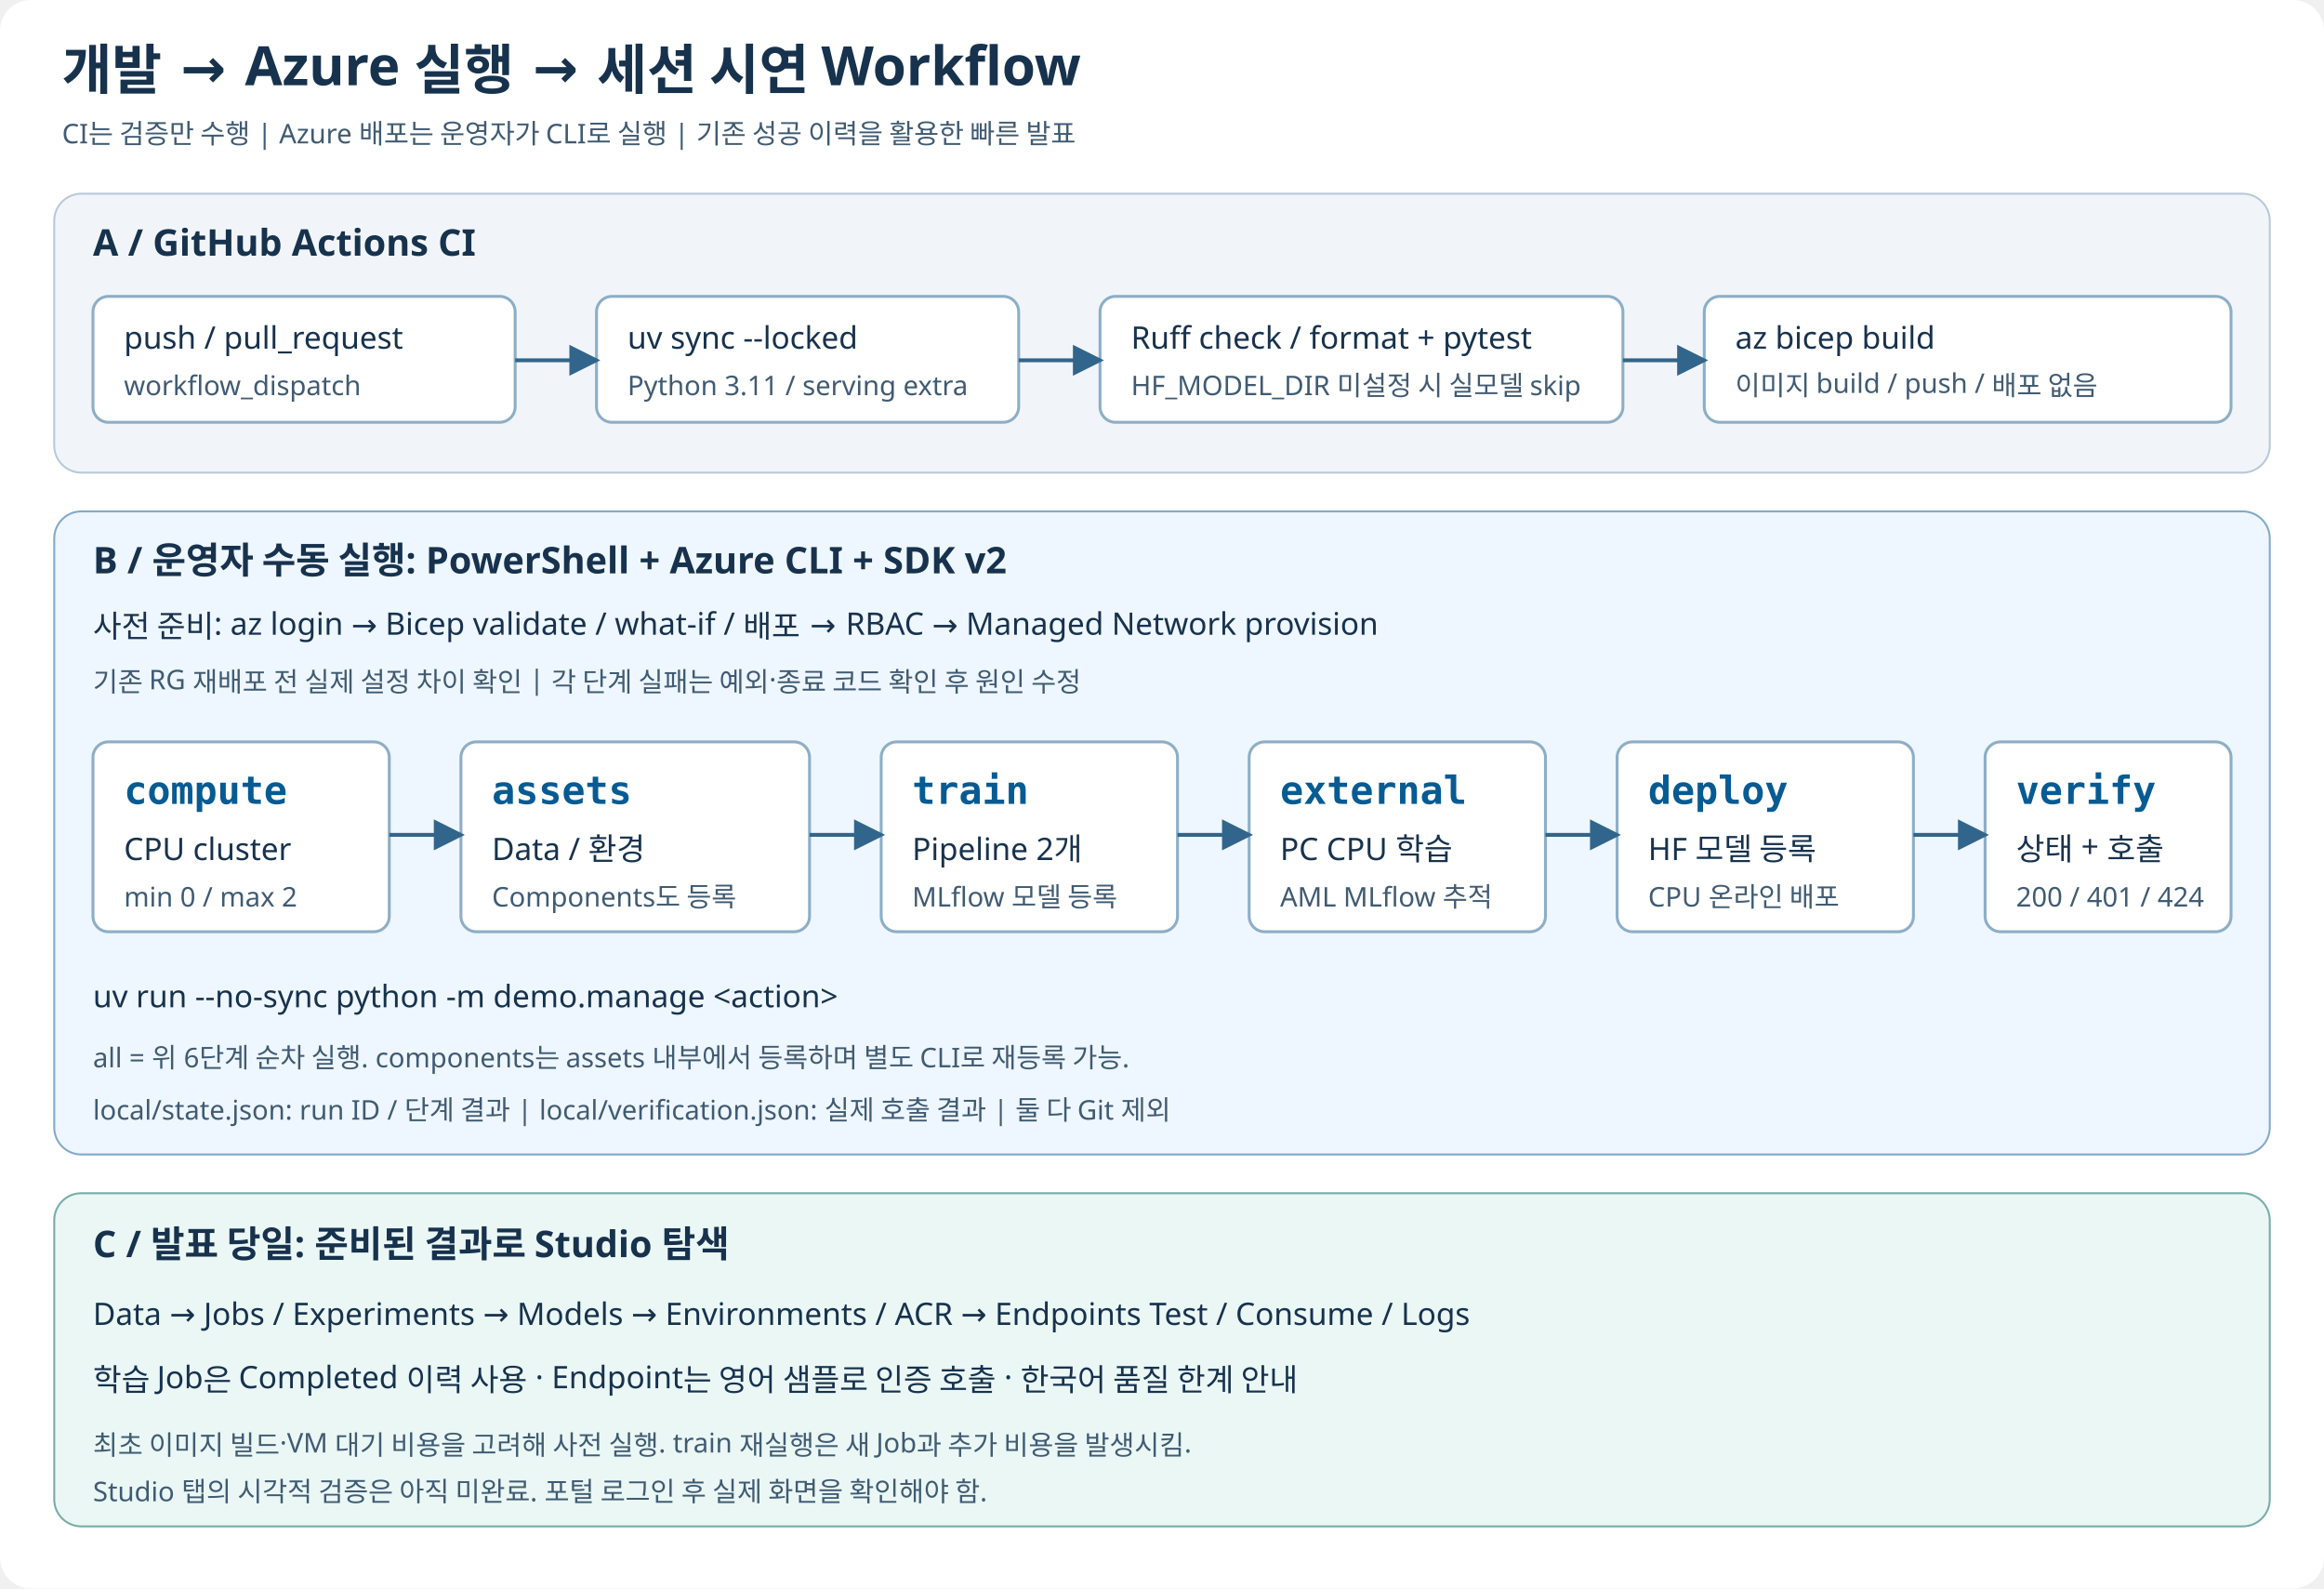
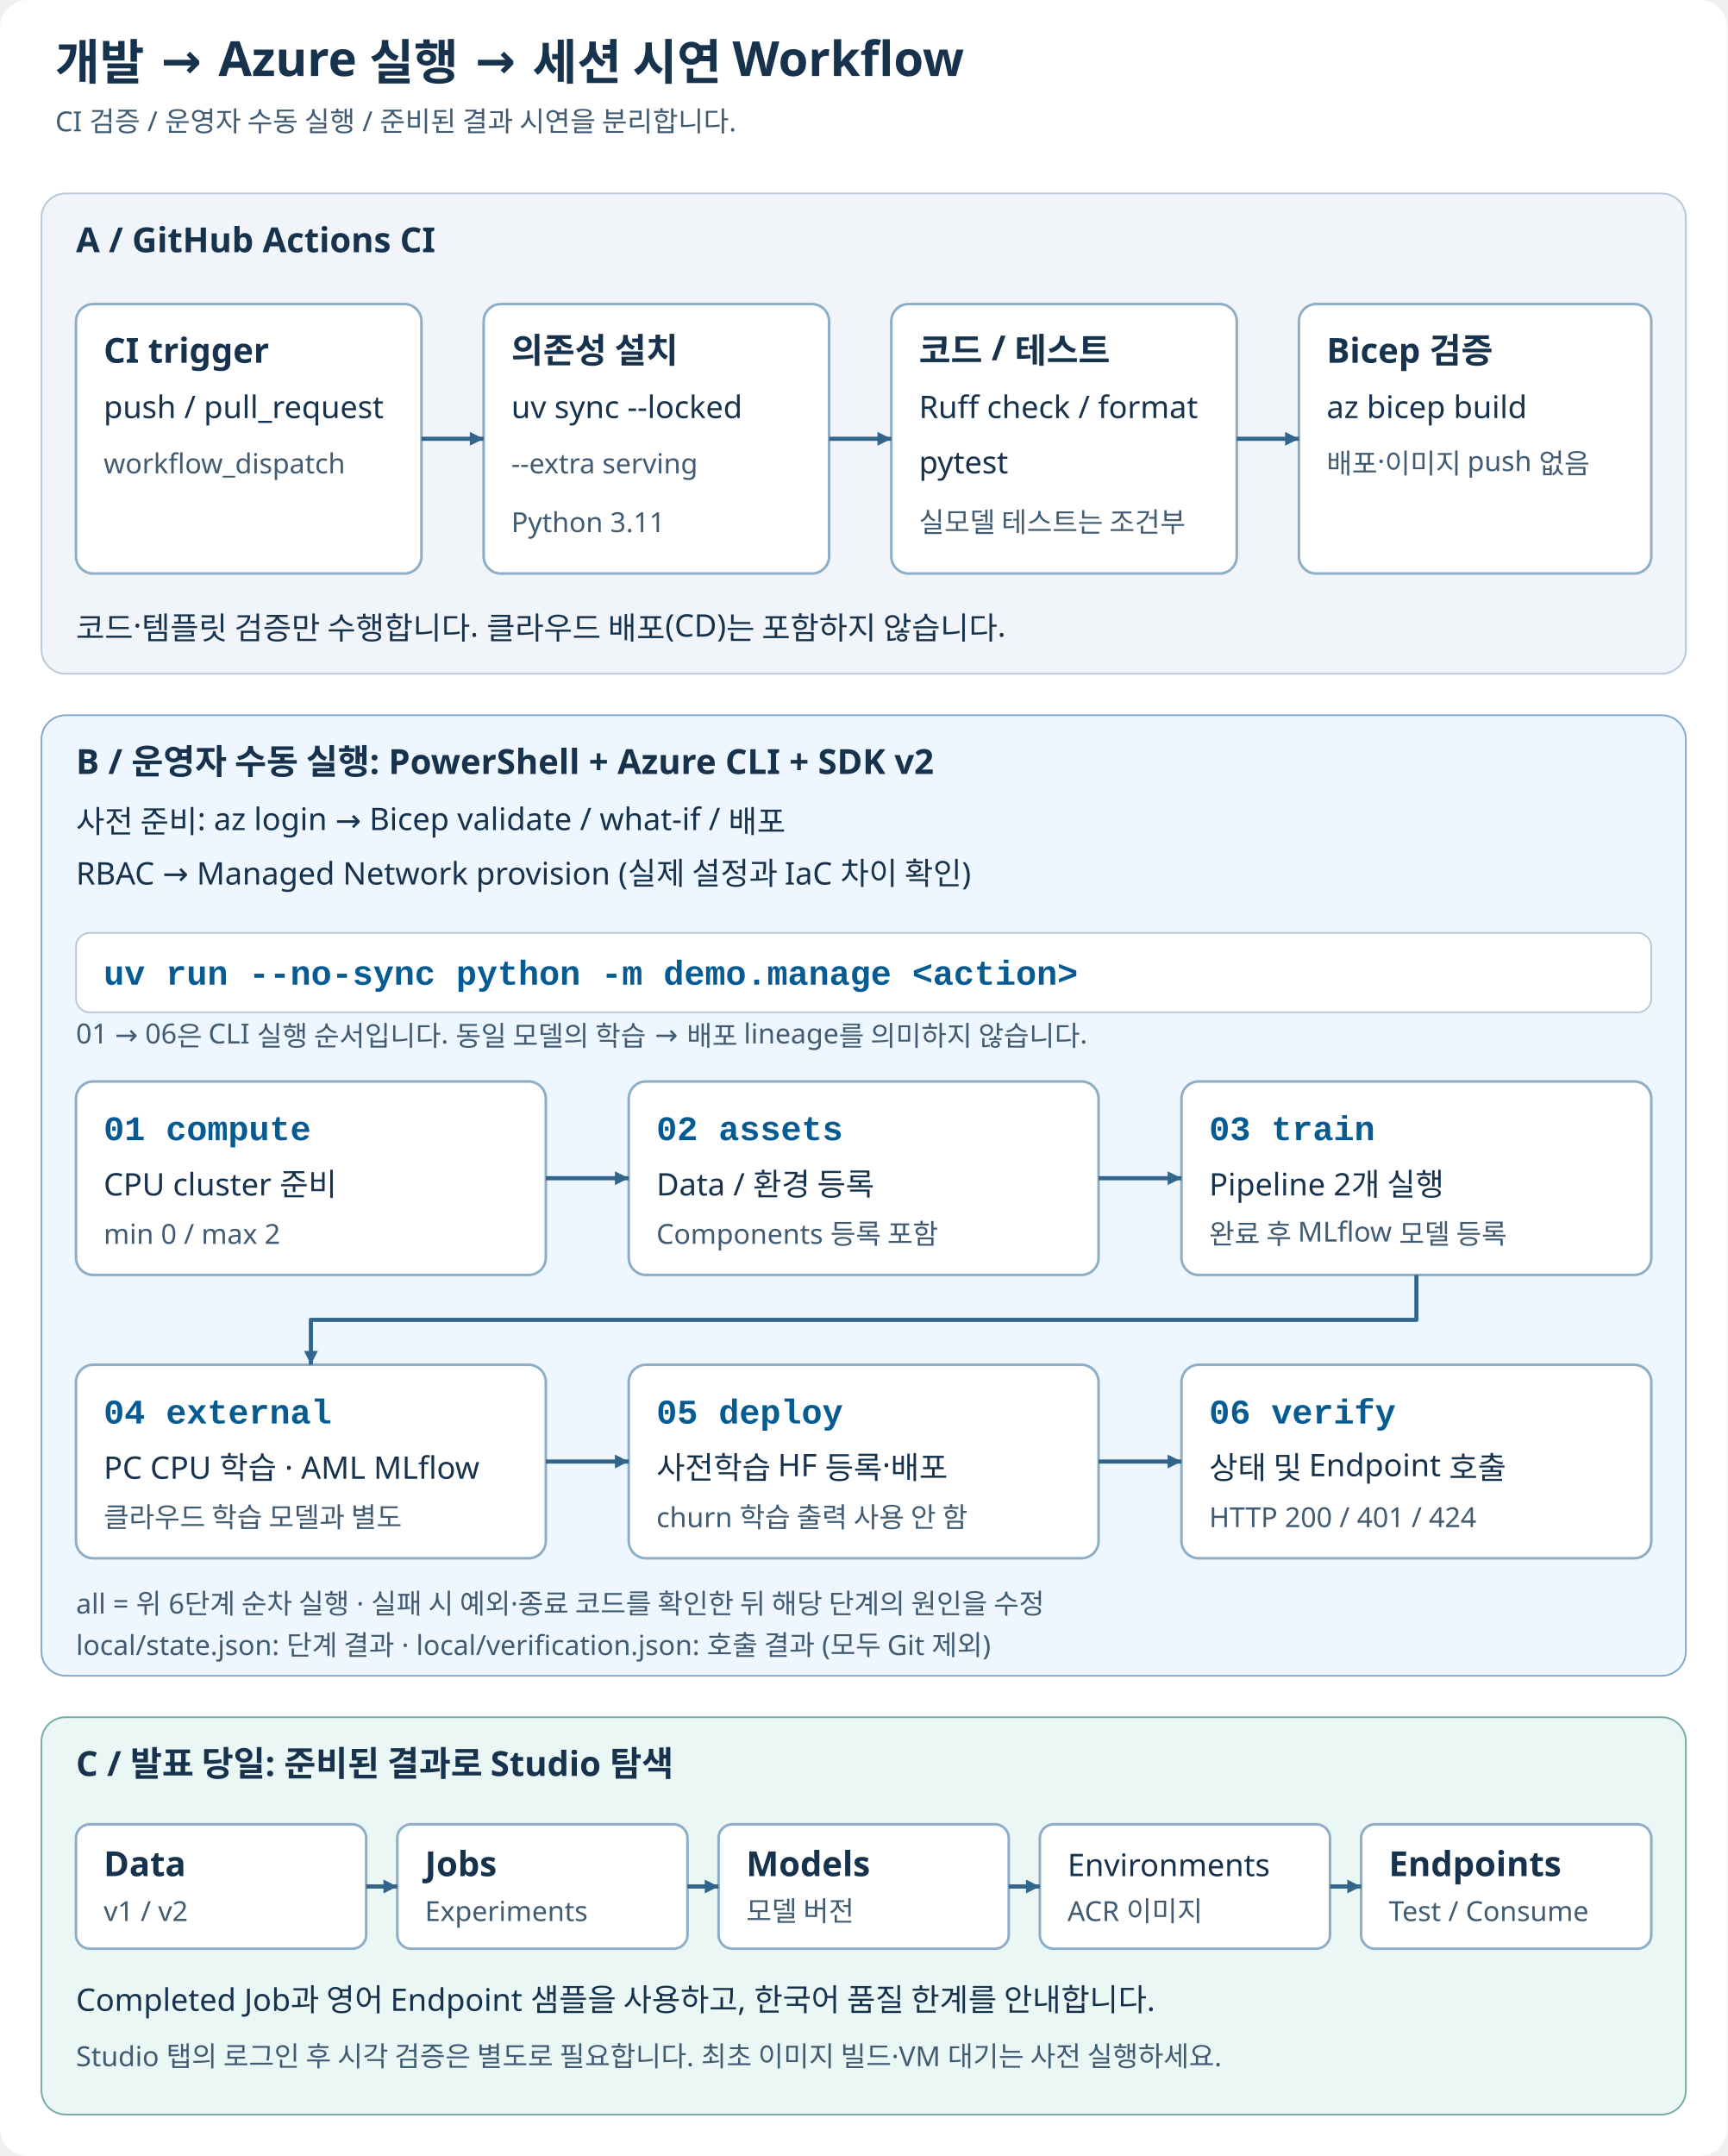
- <svg xmlns="http://www.w3.org/2000/svg" width="1200" height="820" viewBox="0 0 1200 820" role="img" aria-labelledby="title desc">
+ <svg xmlns="http://www.w3.org/2000/svg" width="1000" height="1248" viewBox="0 0 1000 1248" style="max-width:100%;height:auto" role="img" aria-labelledby="title desc">
  <defs>
-     <marker id="arrow" markerWidth="8" markerHeight="8" refX="7" refY="4" orient="auto">
-       <path d="M0 0 8 4 0 8Z" fill="#32658b" />
+     <marker id="arrow" markerUnits="userSpaceOnUse" markerWidth="10" markerHeight="10" refX="9" refY="5" orient="auto">
+       <path d="M1 1 9 5 1 9Z" fill="#32658b" />
    </marker>
    <style>
-       text{font-family:"Segoe UI","Malgun Gothic",sans-serif;fill:#17324d;font-size:16px}
-       .title{font-size:28px;font-weight:700}.heading{font-size:19px;font-weight:700}.small{font-size:14px;fill:#405b72}
-       .box{fill:#fff;stroke:#8daec6;stroke-width:1.5}.edge{fill:none;stroke:#32658b;stroke-width:2;marker-end:url(#arrow)}
-       .command{font-family:Consolas,monospace;font-size:20px;font-weight:700;fill:#075b93}
+       text{font-family:"Segoe UI","Malgun Gothic","Noto Sans KR",sans-serif;fill:#17324d;font-size:18px}
+       .title{font-size:28px;font-weight:700}.heading{font-size:20px;font-weight:700}.small{font-size:16px;fill:#405b72}
+       .box{fill:#fff;stroke:#8daec6;stroke-width:1.5}
+       .edge{fill:none;stroke:#32658b;stroke-width:2.4;stroke-linejoin:round;marker-end:url(#arrow)}
+       .command{font-family:Consolas,"Courier New",monospace;font-size:20px;font-weight:700;fill:#075b93}
    </style>
  </defs>
-   <rect width="1200" height="820" rx="16" fill="#fff" />
+   <rect width="1000" height="1248" rx="16" fill="#fff" />
  <text x="32" y="46" class="title">개발 → Azure 실행 → 세션 시연 Workflow</text>
-   <text x="32" y="74" class="small">CI는 검증만 수행 | Azure 배포는 운영자가 CLI로 실행 | 기존 성공 이력을 활용한 빠른 발표</text>
-   <rect x="28" y="100" width="1144" height="144" rx="14" fill="#f1f5fa" stroke="#b8c9da" />
-   <text x="48" y="132" class="heading">A / GitHub Actions CI</text>
-   <rect x="48" y="153" width="218" height="65" rx="8" class="box" />
-   <text x="64" y="180">push / pull_request</text>
-   <text x="64" y="204" class="small">workflow_dispatch</text>
-   <rect x="308" y="153" width="218" height="65" rx="8" class="box" />
-   <text x="324" y="180">uv sync --locked</text>
-   <text x="324" y="204" class="small">Python 3.11 / serving extra</text>
-   <rect x="568" y="153" width="270" height="65" rx="8" class="box" />
-   <text x="584" y="180">Ruff check / format + pytest</text>
-   <text x="584" y="204" class="small">HF_MODEL_DIR 미설정 시 실모델 skip</text>
-   <rect x="880" y="153" width="272" height="65" rx="8" class="box" />
-   <text x="896" y="180">az bicep build</text>
-   <text x="896" y="204" class="small">이미지 build / push / 배포 없음</text>
-   <path d="M266 186H308" class="edge" />
-   <path d="M526 186H568" class="edge" />
-   <path d="M838 186H880" class="edge" />
-   <rect x="28" y="264" width="1144" height="332" rx="14" fill="#eef6ff" stroke="#83a9ca" />
-   <text x="48" y="296" class="heading">B / 운영자 수동 실행: PowerShell + Azure CLI + SDK v2</text>
-   <text x="48" y="329">사전 준비: az login → Bicep validate / what-if / 배포 → RBAC → Managed Network provision</text>
-   <text x="48" y="357" class="small">기존 RG 재배포 전 실제 설정 차이 확인 | 각 단계 실패는 예외·종료 코드 확인 후 원인 수정</text>
-   <rect x="48" y="383" width="153" height="98" rx="8" class="box" />
-   <text x="64" y="415" class="command">compute</text>
-   <text x="64" y="444">CPU cluster</text>
-   <text x="64" y="468" class="small">min 0 / max 2</text>
-   <rect x="238" y="383" width="180" height="98" rx="8" class="box" />
-   <text x="254" y="415" class="command">assets</text>
-   <text x="254" y="444">Data / 환경</text>
-   <text x="254" y="468" class="small">Components도 등록</text>
-   <rect x="455" y="383" width="153" height="98" rx="8" class="box" />
-   <text x="471" y="415" class="command">train</text>
-   <text x="471" y="444">Pipeline 2개</text>
-   <text x="471" y="468" class="small">MLflow 모델 등록</text>
-   <rect x="645" y="383" width="153" height="98" rx="8" class="box" />
-   <text x="661" y="415" class="command">external</text>
-   <text x="661" y="444">PC CPU 학습</text>
-   <text x="661" y="468" class="small">AML MLflow 추적</text>
-   <rect x="835" y="383" width="153" height="98" rx="8" class="box" />
-   <text x="851" y="415" class="command">deploy</text>
-   <text x="851" y="444">HF 모델 등록</text>
-   <text x="851" y="468" class="small">CPU 온라인 배포</text>
-   <rect x="1025" y="383" width="127" height="98" rx="8" class="box" />
-   <text x="1041" y="415" class="command">verify</text>
-   <text x="1041" y="444">상태 + 호출</text>
-   <text x="1041" y="468" class="small">200 / 401 / 424</text>
-   <path d="M201 431H238" class="edge" />
-   <path d="M418 431H455" class="edge" />
-   <path d="M608 431H645" class="edge" />
-   <path d="M798 431H835" class="edge" />
-   <path d="M988 431H1025" class="edge" />
-   <text x="48" y="520">uv run --no-sync python -m demo.manage &lt;action&gt;</text>
-   <text x="48" y="551" class="small">all = 위 6단계 순차 실행. components는 assets 내부에서 등록하며 별도 CLI로 재등록 가능.</text>
-   <text x="48" y="578" class="small">local/state.json: run ID / 단계 결과 | local/verification.json: 실제 호출 결과 | 둘 다 Git 제외</text>
-   <rect x="28" y="616" width="1144" height="172" rx="14" fill="#eaf7f5" stroke="#76ada7" />
-   <text x="48" y="649" class="heading">C / 발표 당일: 준비된 결과로 Studio 탐색</text>
-   <text x="48" y="684">Data → Jobs / Experiments → Models → Environments / ACR → Endpoints Test / Consume / Logs</text>
-   <text x="48" y="718">학습 Job은 Completed 이력 사용 · Endpoint는 영어 샘플로 인증 호출 · 한국어 품질 한계 안내</text>
-   <text x="48" y="751" class="small">최초 이미지 빌드·VM 대기 비용을 고려해 사전 실행. train 재실행은 새 Job과 추가 비용을 발생시킴.</text>
-   <text x="48" y="775" class="small">Studio 탭의 시각적 검증은 아직 미완료. 포털 로그인 후 실제 화면을 확인해야 함.</text>
+   <text x="32" y="76" class="small">CI 검증 / 운영자 수동 실행 / 준비된 결과 시연을 분리합니다.</text>
+   <g class="panel" id="github-ci">
+     <rect x="24" y="112" width="952" height="278" rx="14" fill="#f1f5fa" stroke="#b8c9da" />
+     <text x="44" y="146" class="heading">A / GitHub Actions CI</text>
+     <g class="node" id="ci-trigger">
+       <rect x="44" y="176" width="200" height="156" rx="10" class="box" />
+       <text x="60" y="210" class="heading">CI trigger</text>
+       <text x="60" y="242">push / pull_request</text>
+       <text x="60" y="274" class="small">workflow_dispatch</text>
+     </g>
+     <g class="node" id="ci-dependencies">
+       <rect x="280" y="176" width="200" height="156" rx="10" class="box" />
+       <text x="296" y="210" class="heading">의존성 설치</text>
+       <text x="296" y="242">uv sync --locked</text>
+       <text x="296" y="274" class="small">--extra serving</text>
+       <text x="296" y="308" class="small">Python 3.11</text>
+     </g>
+     <g class="node" id="ci-tests">
+       <rect x="516" y="176" width="200" height="156" rx="10" class="box" />
+       <text x="532" y="210" class="heading">코드 / 테스트</text>
+       <text x="532" y="242">Ruff check / format</text>
+       <text x="532" y="274">pytest</text>
+       <text x="532" y="308" class="small">실모델 테스트는 조건부</text>
+     </g>
+     <g class="node" id="ci-bicep">
+       <rect x="752" y="176" width="204" height="156" rx="10" class="box" />
+       <text x="768" y="210" class="heading">Bicep 검증</text>
+       <text x="768" y="242">az bicep build</text>
+       <text x="768" y="274" class="small">배포·이미지 push 없음</text>
+     </g>
+     <path d="M244 254H280" class="edge" />
+     <path d="M480 254H516" class="edge" />
+     <path d="M716 254H752" class="edge" />
+     <text x="44" y="370">코드·템플릿 검증만 수행합니다. 클라우드 배포(CD)는 포함하지 않습니다.</text>
+   </g>
+   <g class="panel" id="manual-execution">
+     <rect x="24" y="414" width="952" height="556" rx="14" fill="#eef6ff" stroke="#83a9ca" />
+     <text x="44" y="448" class="heading">B / 운영자 수동 실행: PowerShell + Azure CLI + SDK v2</text>
+     <text x="44" y="482">사전 준비: az login → Bicep validate / what-if / 배포</text>
+     <text x="44" y="512">RBAC → Managed Network provision (실제 설정과 IaC 차이 확인)</text>
+     <g class="node" id="cli-command">
+       <rect x="44" y="540" width="912" height="46" rx="8" fill="#fff" stroke="#b8c9da" />
+       <text x="60" y="570" class="command">uv run --no-sync python -m demo.manage &lt;action&gt;</text>
+     </g>
+     <text x="44" y="604" class="small">01 → 06은 CLI 실행 순서입니다. 동일 모델의 학습 → 배포 lineage를 의미하지 않습니다.</text>
+     <g class="node" id="compute-action">
+       <rect x="44" y="626" width="272" height="112" rx="10" class="box" />
+       <text x="60" y="660" class="command">01 compute</text>
+       <text x="60" y="692">CPU cluster 준비</text>
+       <text x="60" y="720" class="small">min 0 / max 2</text>
+     </g>
+     <g class="node" id="assets-action">
+       <rect x="364" y="626" width="272" height="112" rx="10" class="box" />
+       <text x="380" y="660" class="command">02 assets</text>
+       <text x="380" y="692">Data / 환경 등록</text>
+       <text x="380" y="720" class="small">Components 등록 포함</text>
+     </g>
+     <g class="node" id="train-action">
+       <rect x="684" y="626" width="272" height="112" rx="10" class="box" />
+       <text x="700" y="660" class="command">03 train</text>
+       <text x="700" y="692">Pipeline 2개 실행</text>
+       <text x="700" y="720" class="small">완료 후 MLflow 모델 등록</text>
+     </g>
+     <g class="node" id="external-action">
+       <rect x="44" y="790" width="272" height="112" rx="10" class="box" />
+       <text x="60" y="824" class="command">04 external</text>
+       <text x="60" y="856">PC CPU 학습 · AML MLflow</text>
+       <text x="60" y="884" class="small">클라우드 학습 모델과 별도</text>
+     </g>
+     <g class="node" id="deploy-action">
+       <rect x="364" y="790" width="272" height="112" rx="10" class="box" />
+       <text x="380" y="824" class="command">05 deploy</text>
+       <text x="380" y="856">사전학습 HF 등록·배포</text>
+       <text x="380" y="884" class="small">churn 학습 출력 사용 안 함</text>
+     </g>
+     <g class="node" id="verify-action">
+       <rect x="684" y="790" width="272" height="112" rx="10" class="box" />
+       <text x="700" y="824" class="command">06 verify</text>
+       <text x="700" y="856">상태 및 Endpoint 호출</text>
+       <text x="700" y="884" class="small">HTTP 200 / 401 / 424</text>
+     </g>
+     <path d="M316 682H364" class="edge" />
+     <path d="M636 682H684" class="edge" />
+     <path id="continue-to-external" d="M820 738V764H180V790" class="edge" />
+     <path d="M316 846H364" class="edge" />
+     <path d="M636 846H684" class="edge" />
+     <text x="44" y="934" class="small">all = 위 6단계 순차 실행 · 실패 시 예외·종료 코드를 확인한 뒤 해당 단계의 원인을 수정</text>
+     <text x="44" y="958" class="small">local/state.json: 단계 결과 · local/verification.json: 호출 결과 (모두 Git 제외)</text>
+   </g>
+   <g class="panel" id="presentation">
+     <rect x="24" y="994" width="952" height="230" rx="14" fill="#eaf7f5" stroke="#76ada7" />
+     <text x="44" y="1028" class="heading">C / 발표 당일: 준비된 결과로 Studio 탐색</text>
+     <g class="node" id="data-tab">
+       <rect x="44" y="1056" width="168" height="72" rx="8" class="box" />
+       <text x="60" y="1086" class="heading">Data</text>
+       <text x="60" y="1112" class="small">v1 / v2</text>
+     </g>
+     <g class="node" id="jobs-tab">
+       <rect x="230" y="1056" width="168" height="72" rx="8" class="box" />
+       <text x="246" y="1086" class="heading">Jobs</text>
+       <text x="246" y="1112" class="small">Experiments</text>
+     </g>
+     <g class="node" id="models-tab">
+       <rect x="416" y="1056" width="168" height="72" rx="8" class="box" />
+       <text x="432" y="1086" class="heading">Models</text>
+       <text x="432" y="1112" class="small">모델 버전</text>
+     </g>
+     <g class="node" id="environments-tab">
+       <rect x="602" y="1056" width="168" height="72" rx="8" class="box" />
+       <text x="618" y="1086">Environments</text>
+       <text x="618" y="1112" class="small">ACR 이미지</text>
+     </g>
+     <g class="node" id="endpoint-tab">
+       <rect x="788" y="1056" width="168" height="72" rx="8" class="box" />
+       <text x="804" y="1086" class="heading">Endpoints</text>
+       <text x="804" y="1112" class="small">Test / Consume</text>
+     </g>
+     <path d="M212 1092H230" class="edge" />
+     <path d="M398 1092H416" class="edge" />
+     <path d="M584 1092H602" class="edge" />
+     <path d="M770 1092H788" class="edge" />
+     <text x="44" y="1164">Completed Job과 영어 Endpoint 샘플을 사용하고, 한국어 품질 한계를 안내합니다.</text>
+     <text x="44" y="1196" class="small">Studio 탭의 로그인 후 시각 검증은 별도로 필요합니다. 최초 이미지 빌드·VM 대기는 사전 실행하세요.</text>
+   </g>
</svg>
